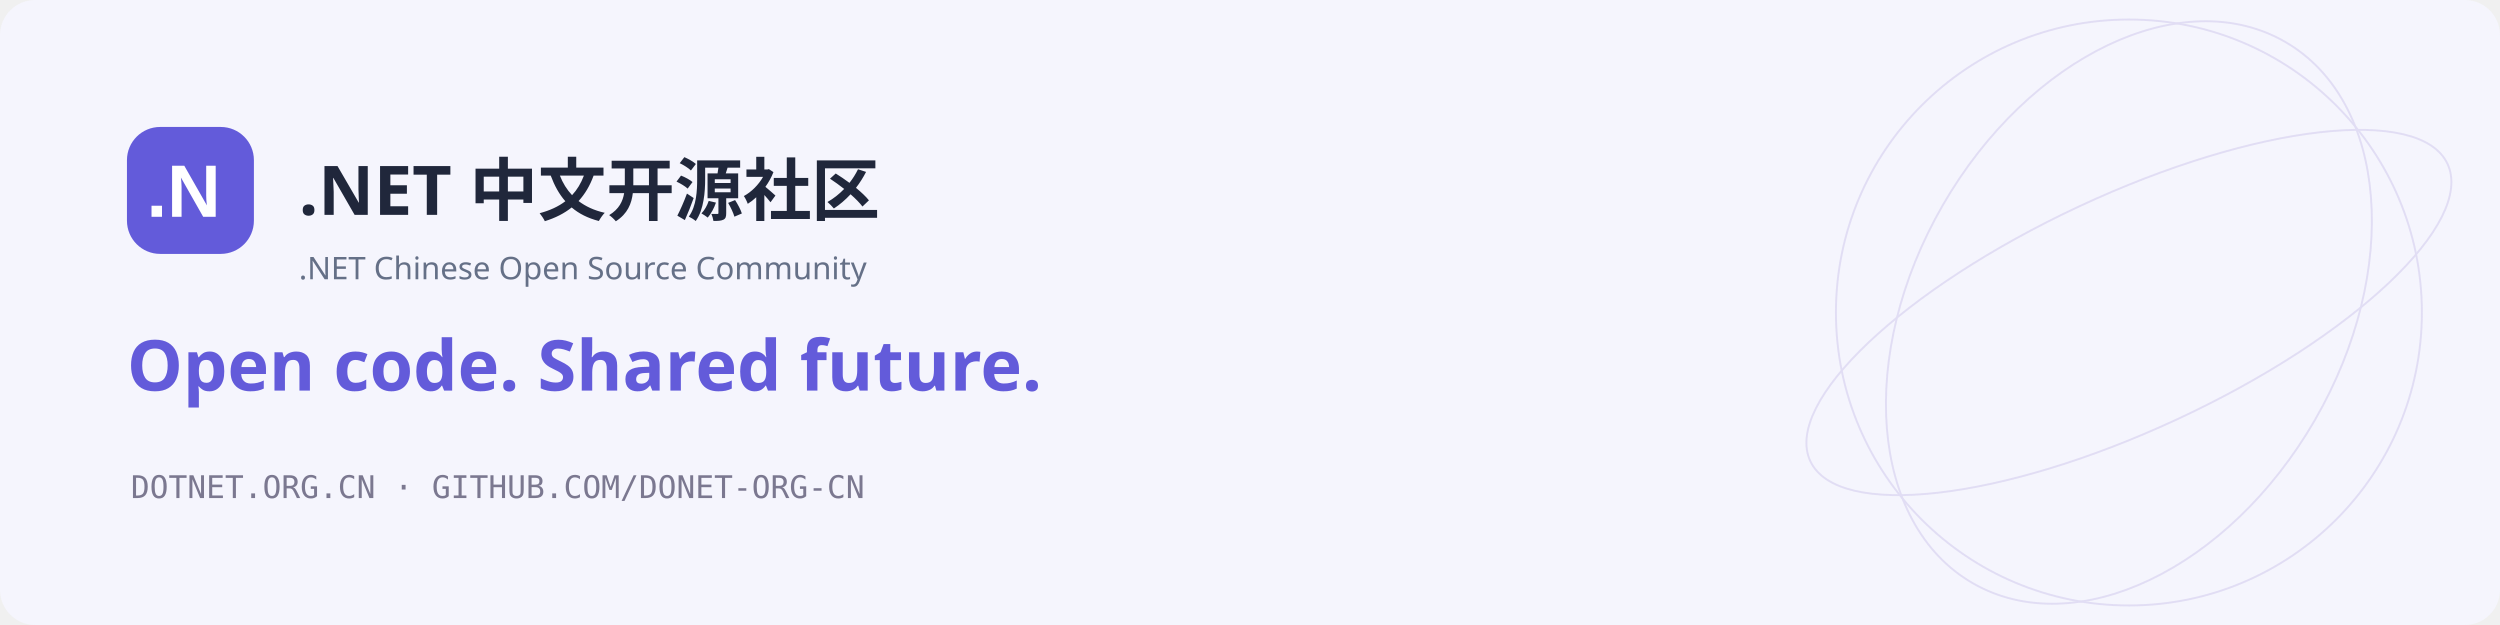
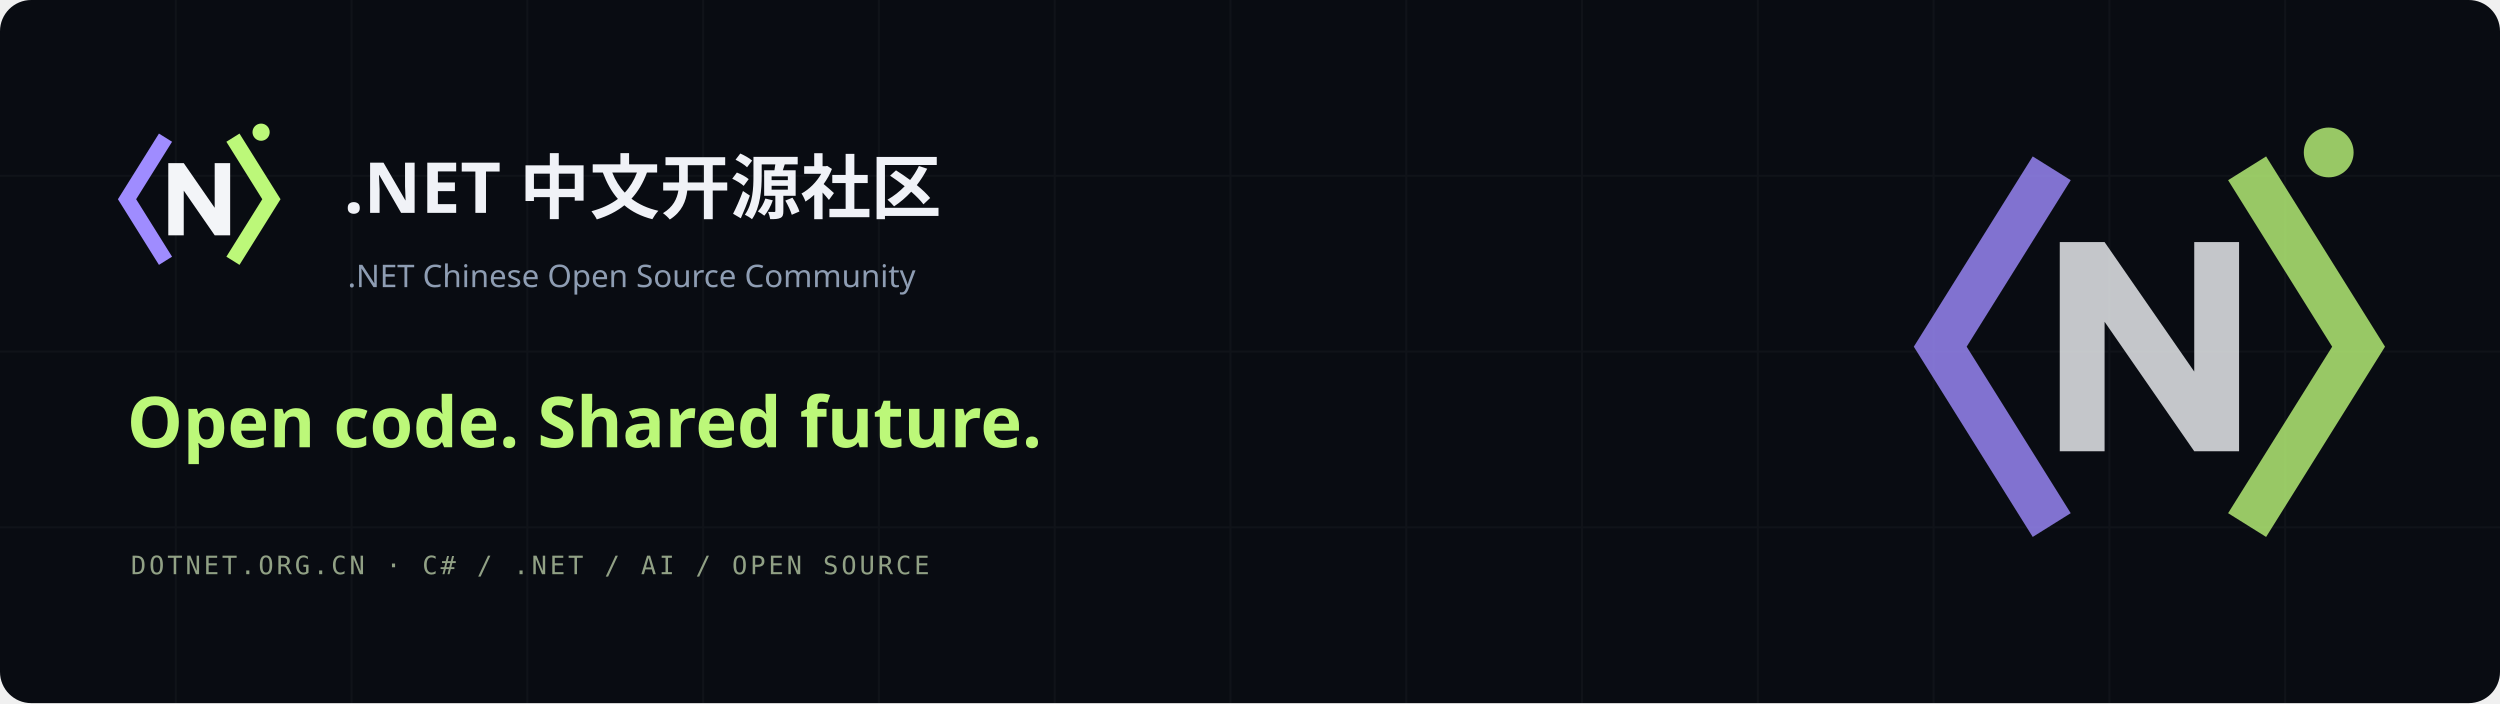
- <svg xmlns="http://www.w3.org/2000/svg" width="1280" height="320" viewBox="0 0 1280 320">
-   <rect width="1280" height="320" rx="18" fill="#f5f5fd" />
-   <g fill="none" stroke="#b2a5de" opacity=".3">
-     <circle cx="1090" cy="160" r="150" />
-     <ellipse cx="1090" cy="160" rx="180" ry="60" transform="rotate(-25 1090 160)" />
-     <ellipse cx="1090" cy="160" rx="110" ry="160" transform="rotate(30 1090 160)" />
+ <svg xmlns="http://www.w3.org/2000/svg" width="1280" height="360" viewBox="0 0 1280 360">
+   <rect width="1280" height="360" rx="16" fill="#090c12" />
+   <path d="M0 90H1280M0 180H1280M0 270H1280M90 0V360M180 0V360M270 0V360M360 0V360M450 0V360M540 0V360M630 0V360M720 0V360M810 0V360M900 0V360M990 0V360M1080 0V360M1170 0V360" stroke="#b4bdcf" opacity=".04" />
+   <g transform="translate(58 58) scale(.88)">
+     <path d="M28 18 8 50l20 32" fill="none" stroke="#9f8cff" stroke-width="9" stroke-linecap="square" stroke-linejoin="miter" />
+     <path d="M32 71V29h9l18 26V29h9v42h-9L41 45v26H32Z" fill="#f3f5f8" />
+     <path d="m72 18 20 32-20 32" fill="none" stroke="#bcf879" stroke-width="9" stroke-linecap="square" stroke-linejoin="miter" />
+     <circle cx="86" cy="11" r="5" fill="#bcf879" />
  </g>
-   <rect x="65" y="65" width="65" height="65" rx="17" fill="#635bda" />
-   <text x="75" y="111" fill="white" font-family="Arial,sans-serif" font-size="38" font-weight="bold">.N</text>
-   <text x="153" y="110" fill="#20273b" font-family="sans-serif" font-size="35" font-weight="bold">.NET 中文开源社区</text>
-   <text x="153" y="143" fill="#657087" font-family="sans-serif" font-size="16">.NET Chinese Open Source Community</text>
-   <text x="65" y="200" fill="#635bda" font-family="sans-serif" font-size="36" font-weight="bold">Open code. Shared future.</text>
-   <text x="67" y="255" fill="#7b7890" font-family="monospace" font-size="16">DOTNET.ORG.CN · GITHUB.COM/DONET-ORG-CN</text>
+   <text x="176" y="109" fill="#f0f2f7" font-family="sans-serif" font-size="36" font-weight="bold">.NET 中文开源社区</text>
+   <text x="178" y="147" fill="#8e9db3" font-family="sans-serif" font-size="16">.NET Chinese Open Source Community</text>
+   <text x="65" y="229" fill="#bcf879" font-family="sans-serif" font-size="36" font-weight="bold">Open code. Shared future.</text>
+   <text x="67" y="294" fill="#91a185" font-family="monospace" font-size="13" letter-spacing="1.5">DOTNET.ORG.CN · C# / .NET / AI / OPEN SOURCE</text>
+   <g transform="translate(973 50) scale(2.55)" opacity=".8">
+     <path d="M28 18 8 50l20 32" fill="none" stroke="#9f8cff" stroke-width="9" stroke-linecap="square" stroke-linejoin="miter" />
+     <path d="M32 71V29h9l18 26V29h9v42h-9L41 45v26H32Z" fill="#f3f5f8" />
+     <path d="m72 18 20 32-20 32" fill="none" stroke="#bcf879" stroke-width="9" stroke-linecap="square" stroke-linejoin="miter" />
+     <circle cx="86" cy="11" r="5" fill="#bcf879" />
+   </g>
</svg>
